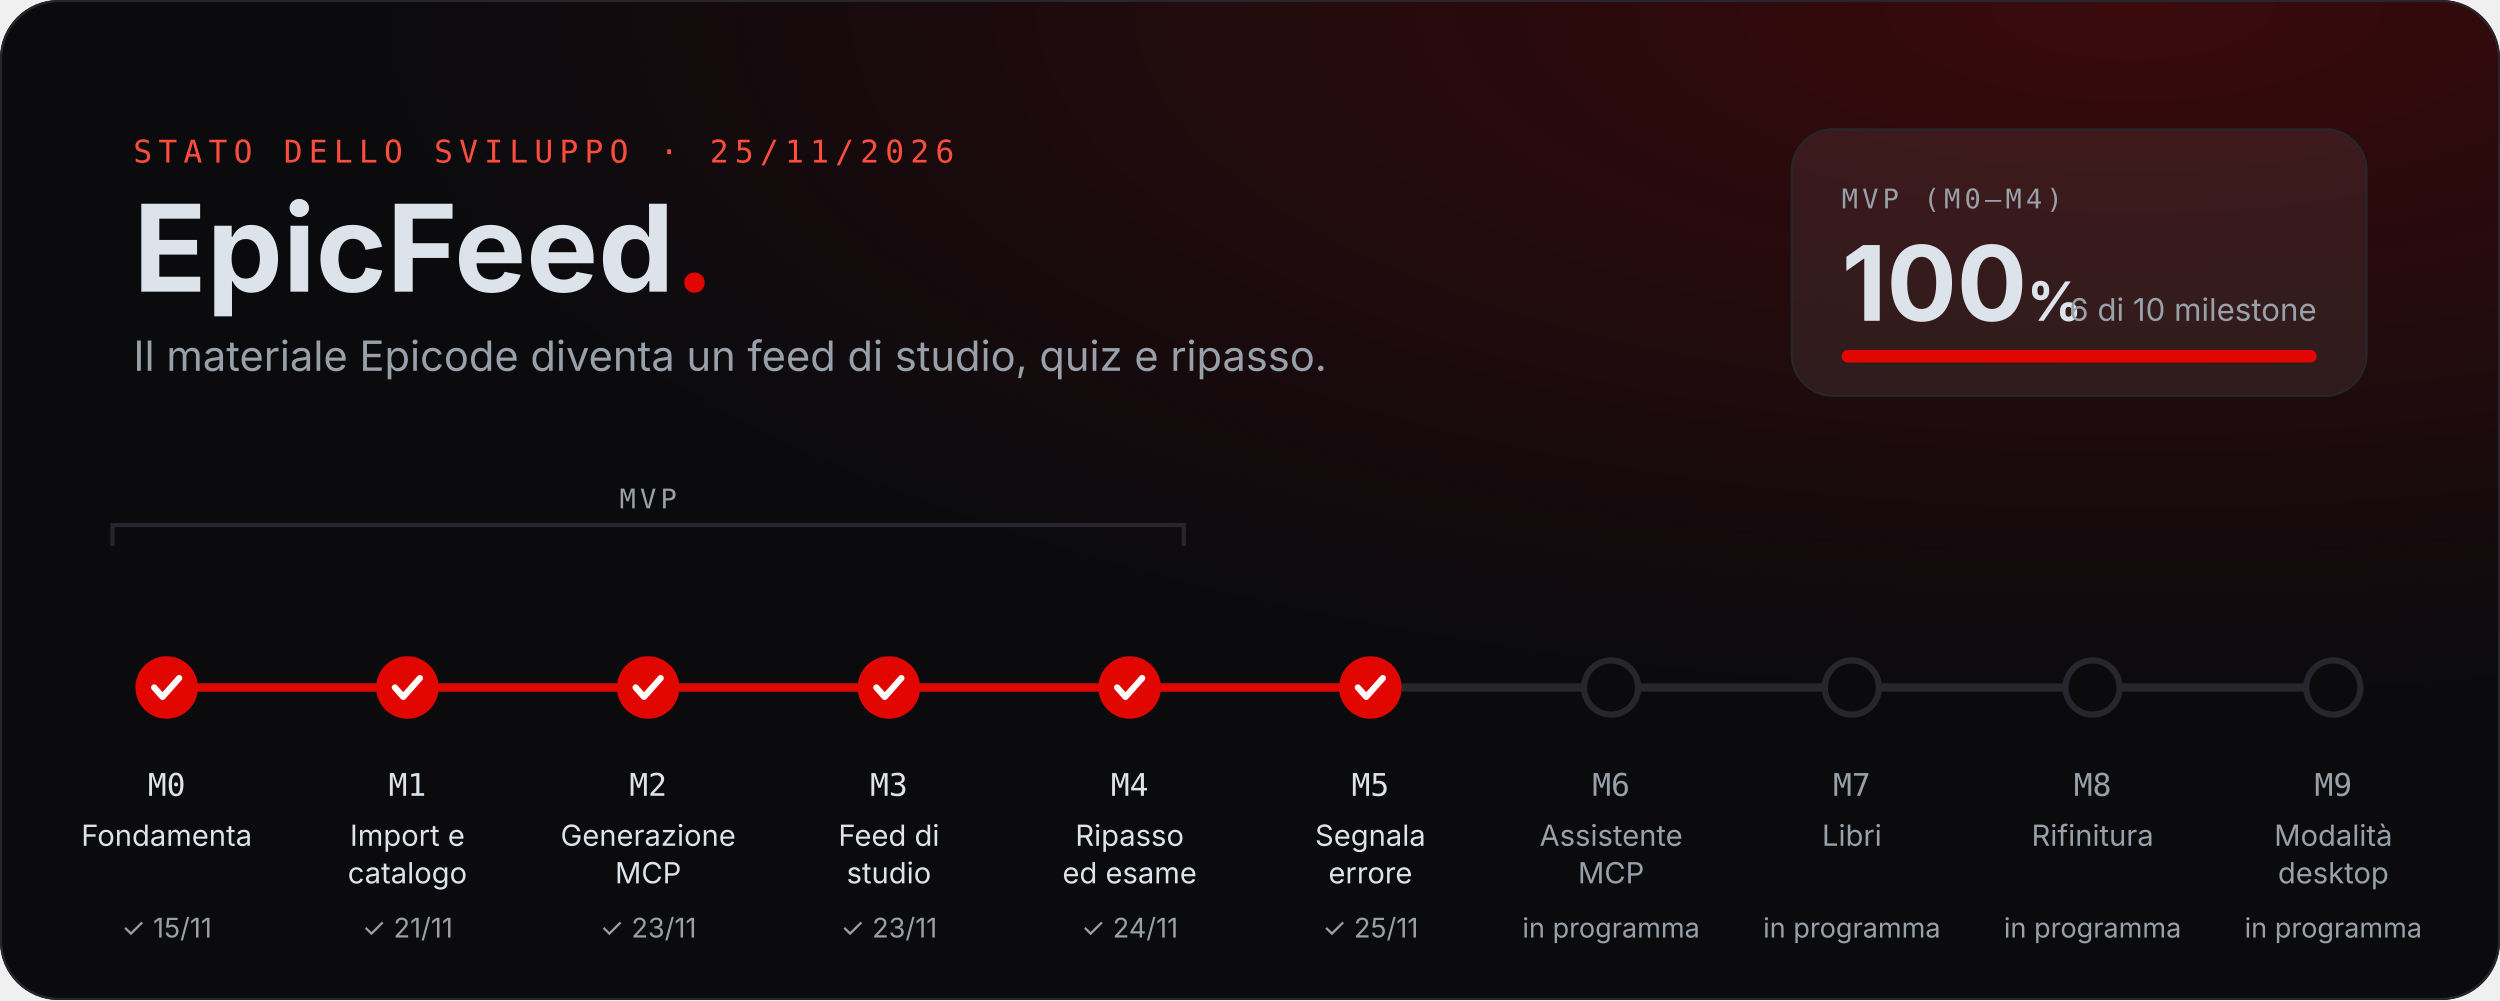
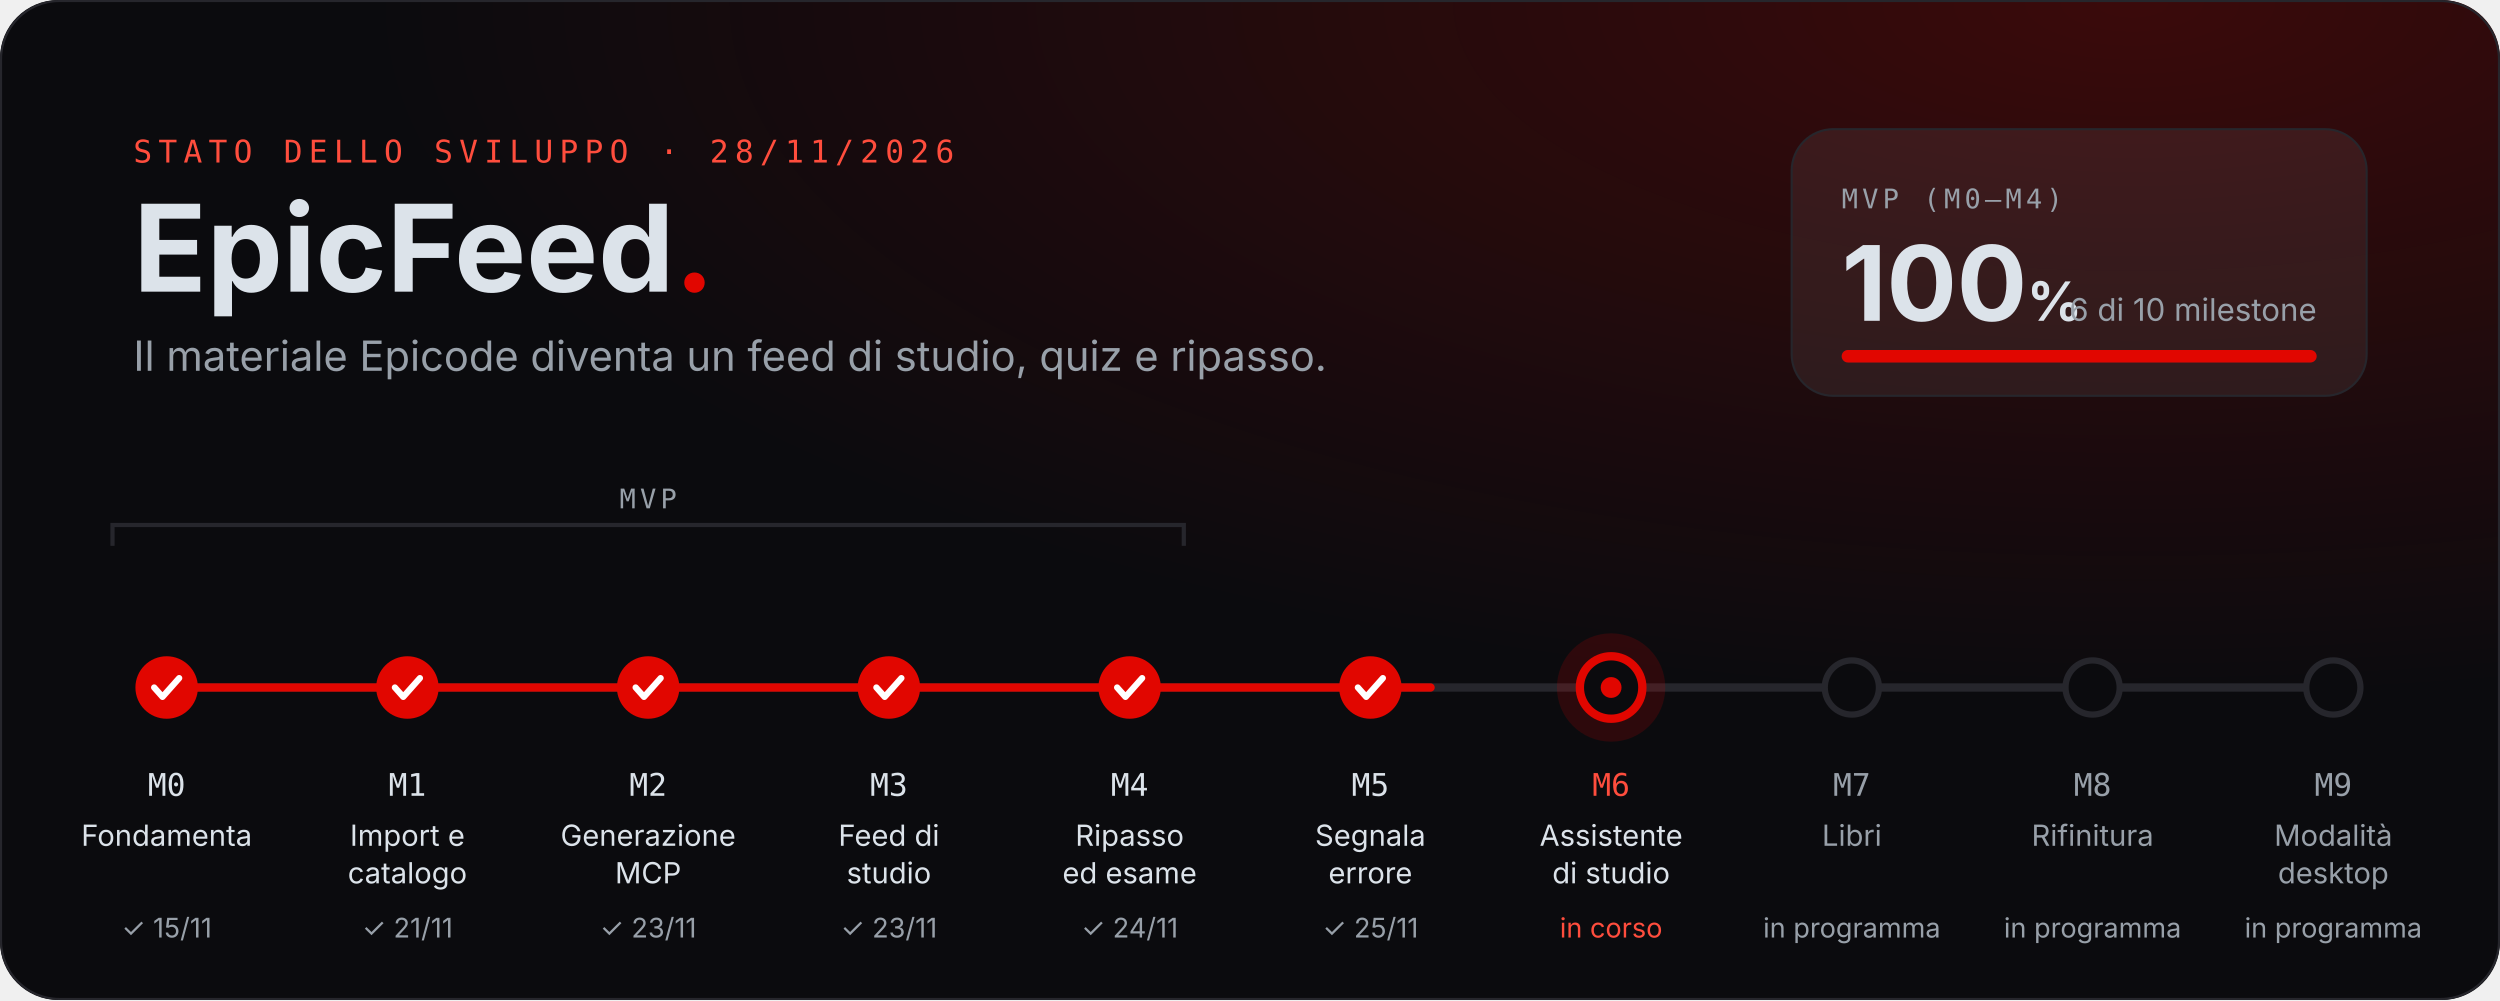
<svg xmlns="http://www.w3.org/2000/svg" width="1200" height="480" viewBox="0 0 1200 480" role="img" aria-label="Stato dello sviluppo di EpicFeed: MVP al 100%">
  <defs>
    <radialGradient id="glow" cx="85%" cy="0%" r="70%">
      <stop offset="0" stop-color="#E10600" stop-opacity="0.22" />
      <stop offset="1" stop-color="#E10600" stop-opacity="0" />
    </radialGradient>
  </defs>
  <rect width="1200" height="480" rx="28" fill="#0B0B0E" />
  <rect width="1200" height="480" rx="28" fill="url(#glow)" />
  <rect x="0.5" y="0.5" width="1199" height="479" rx="28" fill="none" stroke="#26262C" />
-   <text x="64" y="78" font-family="'JetBrains Mono', ui-monospace, Consolas, Menlo, monospace" font-size="15" letter-spacing="3" fill="#FF4D3D">STATO DELLO SVILUPPO · 25/11/2026</text>
+   <text x="64" y="78" font-family="'JetBrains Mono', ui-monospace, Consolas, Menlo, monospace" font-size="15" letter-spacing="3" fill="#FF4D3D">STATO DELLO SVILUPPO · 28/11/2026</text>
  <text x="64" y="140" font-family="'Space Grotesk', Inter, 'Segoe UI', system-ui, sans-serif" font-size="58" font-weight="700" fill="#DCE3EA">EpicFeed<tspan fill="#E10600">.</tspan>
  </text>
  <text x="64" y="178" font-family="Inter, 'Segoe UI', system-ui, -apple-system, sans-serif" font-size="20" fill="#98A0A9">Il materiale Epicode diventa un feed di studio, quiz e ripasso.</text>
  <g transform="translate(860,62)">
    <rect width="276" height="128" rx="20" fill="#FFFFFF" fill-opacity="0.07" stroke="#26262C" />
    <text x="24" y="38" font-family="'JetBrains Mono', ui-monospace, Consolas, Menlo, monospace" font-size="13" letter-spacing="2" fill="#98A0A9">MVP (M0–M4)</text>
    <text x="24" y="92" font-family="'Space Grotesk', Inter, 'Segoe UI', system-ui, sans-serif" font-size="50" font-weight="700" fill="#DCE3EA">100<tspan font-size="26">%</tspan>
    </text>
    <text x="252" y="92" text-anchor="end" font-family="Inter, 'Segoe UI', system-ui, -apple-system, sans-serif" font-size="15" fill="#98A0A9">6 di 10 milestone</text>
    <rect x="24" y="106" width="228" height="6" rx="3" fill="#26262C" />
    <rect x="24" y="106" width="228" height="6" rx="3" fill="#E10600" />
  </g>
  <path d="M54 262 v-10 h514.222 v10" fill="none" stroke="#26262C" stroke-width="2" />
  <text x="311.111" y="244" text-anchor="middle" font-family="'JetBrains Mono', ui-monospace, Consolas, Menlo, monospace" font-size="13" letter-spacing="2" fill="#98A0A9">MVP</text>
  <line x1="80" y1="330" x2="1120" y2="330" stroke="#26262C" stroke-width="4" stroke-linecap="round" />
-   <line x1="80" y1="330" x2="657.778" y2="330" stroke="#E10600" stroke-width="4" stroke-linecap="round" />
+   <line x1="80" y1="330" x2="686.667" y2="330" stroke="#E10600" stroke-width="4" stroke-linecap="round" />
  <circle cx="80" cy="330" r="15" fill="#E10600" />
  <path d="M74 330 l4 4.5 l8 -9" fill="none" stroke="#FFFFFF" stroke-width="3" stroke-linecap="round" stroke-linejoin="round" />
  <text x="80" y="382" text-anchor="middle" font-family="'JetBrains Mono', ui-monospace, Consolas, Menlo, monospace" font-size="15" font-weight="500" fill="#DCE3EA">M0</text>
  <text x="80" y="406" text-anchor="middle" font-family="Inter, 'Segoe UI', system-ui, -apple-system, sans-serif" font-size="14" fill="#DCE3EA">Fondamenta</text>
  <text x="80" y="450" text-anchor="middle" font-family="Inter, 'Segoe UI', system-ui, -apple-system, sans-serif" font-size="13" fill="#98A0A9">✓ 15/11</text>
  <circle cx="195.556" cy="330" r="15" fill="#E10600" />
  <path d="M189.556 330 l4 4.5 l8 -9" fill="none" stroke="#FFFFFF" stroke-width="3" stroke-linecap="round" stroke-linejoin="round" />
  <text x="195.556" y="382" text-anchor="middle" font-family="'JetBrains Mono', ui-monospace, Consolas, Menlo, monospace" font-size="15" font-weight="500" fill="#DCE3EA">M1</text>
  <text x="195.556" y="406" text-anchor="middle" font-family="Inter, 'Segoe UI', system-ui, -apple-system, sans-serif" font-size="14" fill="#DCE3EA">Import e</text>
  <text x="195.556" y="424" text-anchor="middle" font-family="Inter, 'Segoe UI', system-ui, -apple-system, sans-serif" font-size="14" fill="#DCE3EA">catalogo</text>
  <text x="195.556" y="450" text-anchor="middle" font-family="Inter, 'Segoe UI', system-ui, -apple-system, sans-serif" font-size="13" fill="#98A0A9">✓ 21/11</text>
  <circle cx="311.111" cy="330" r="15" fill="#E10600" />
  <path d="M305.111 330 l4 4.5 l8 -9" fill="none" stroke="#FFFFFF" stroke-width="3" stroke-linecap="round" stroke-linejoin="round" />
  <text x="311.111" y="382" text-anchor="middle" font-family="'JetBrains Mono', ui-monospace, Consolas, Menlo, monospace" font-size="15" font-weight="500" fill="#DCE3EA">M2</text>
  <text x="311.111" y="406" text-anchor="middle" font-family="Inter, 'Segoe UI', system-ui, -apple-system, sans-serif" font-size="14" fill="#DCE3EA">Generazione</text>
  <text x="311.111" y="424" text-anchor="middle" font-family="Inter, 'Segoe UI', system-ui, -apple-system, sans-serif" font-size="14" fill="#DCE3EA">MCP</text>
  <text x="311.111" y="450" text-anchor="middle" font-family="Inter, 'Segoe UI', system-ui, -apple-system, sans-serif" font-size="13" fill="#98A0A9">✓ 23/11</text>
  <circle cx="426.667" cy="330" r="15" fill="#E10600" />
  <path d="M420.667 330 l4 4.5 l8 -9" fill="none" stroke="#FFFFFF" stroke-width="3" stroke-linecap="round" stroke-linejoin="round" />
  <text x="426.667" y="382" text-anchor="middle" font-family="'JetBrains Mono', ui-monospace, Consolas, Menlo, monospace" font-size="15" font-weight="500" fill="#DCE3EA">M3</text>
  <text x="426.667" y="406" text-anchor="middle" font-family="Inter, 'Segoe UI', system-ui, -apple-system, sans-serif" font-size="14" fill="#DCE3EA">Feed di</text>
  <text x="426.667" y="424" text-anchor="middle" font-family="Inter, 'Segoe UI', system-ui, -apple-system, sans-serif" font-size="14" fill="#DCE3EA">studio</text>
  <text x="426.667" y="450" text-anchor="middle" font-family="Inter, 'Segoe UI', system-ui, -apple-system, sans-serif" font-size="13" fill="#98A0A9">✓ 23/11</text>
  <circle cx="542.222" cy="330" r="15" fill="#E10600" />
  <path d="M536.222 330 l4 4.5 l8 -9" fill="none" stroke="#FFFFFF" stroke-width="3" stroke-linecap="round" stroke-linejoin="round" />
  <text x="542.222" y="382" text-anchor="middle" font-family="'JetBrains Mono', ui-monospace, Consolas, Menlo, monospace" font-size="15" font-weight="500" fill="#DCE3EA">M4</text>
  <text x="542.222" y="406" text-anchor="middle" font-family="Inter, 'Segoe UI', system-ui, -apple-system, sans-serif" font-size="14" fill="#DCE3EA">Ripasso</text>
  <text x="542.222" y="424" text-anchor="middle" font-family="Inter, 'Segoe UI', system-ui, -apple-system, sans-serif" font-size="14" fill="#DCE3EA">ed esame</text>
  <text x="542.222" y="450" text-anchor="middle" font-family="Inter, 'Segoe UI', system-ui, -apple-system, sans-serif" font-size="13" fill="#98A0A9">✓ 24/11</text>
  <circle cx="657.778" cy="330" r="15" fill="#E10600" />
  <path d="M651.778 330 l4 4.5 l8 -9" fill="none" stroke="#FFFFFF" stroke-width="3" stroke-linecap="round" stroke-linejoin="round" />
  <text x="657.778" y="382" text-anchor="middle" font-family="'JetBrains Mono', ui-monospace, Consolas, Menlo, monospace" font-size="15" font-weight="500" fill="#DCE3EA">M5</text>
  <text x="657.778" y="406" text-anchor="middle" font-family="Inter, 'Segoe UI', system-ui, -apple-system, sans-serif" font-size="14" fill="#DCE3EA">Segnala</text>
  <text x="657.778" y="424" text-anchor="middle" font-family="Inter, 'Segoe UI', system-ui, -apple-system, sans-serif" font-size="14" fill="#DCE3EA">errore</text>
  <text x="657.778" y="450" text-anchor="middle" font-family="Inter, 'Segoe UI', system-ui, -apple-system, sans-serif" font-size="13" fill="#98A0A9">✓ 25/11</text>
-   <circle cx="773.333" cy="330" r="13" fill="#0B0B0E" stroke="#26262C" stroke-width="3" />
-   <text x="773.333" y="382" text-anchor="middle" font-family="'JetBrains Mono', ui-monospace, Consolas, Menlo, monospace" font-size="15" font-weight="500" fill="#98A0A9">M6</text>
-   <text x="773.333" y="406" text-anchor="middle" font-family="Inter, 'Segoe UI', system-ui, -apple-system, sans-serif" font-size="14" fill="#98A0A9">Assistente</text>
-   <text x="773.333" y="424" text-anchor="middle" font-family="Inter, 'Segoe UI', system-ui, -apple-system, sans-serif" font-size="14" fill="#98A0A9">MCP</text>
-   <text x="773.333" y="450" text-anchor="middle" font-family="Inter, 'Segoe UI', system-ui, -apple-system, sans-serif" font-size="13" fill="#98A0A9">in programma</text>
+   <circle cx="773.333" cy="330" r="26" fill="#E10600" fill-opacity="0.16" />
+   <circle cx="773.333" cy="330" r="15" fill="#0B0B0E" stroke="#E10600" stroke-width="4" />
+   <circle cx="773.333" cy="330" r="5" fill="#E10600" />
+   <text x="773.333" y="382" text-anchor="middle" font-family="'JetBrains Mono', ui-monospace, Consolas, Menlo, monospace" font-size="15" font-weight="500" fill="#FF4D3D">M6</text>
+   <text x="773.333" y="406" text-anchor="middle" font-family="Inter, 'Segoe UI', system-ui, -apple-system, sans-serif" font-size="14" fill="#DCE3EA">Assistente</text>
+   <text x="773.333" y="424" text-anchor="middle" font-family="Inter, 'Segoe UI', system-ui, -apple-system, sans-serif" font-size="14" fill="#DCE3EA">di studio</text>
+   <text x="773.333" y="450" text-anchor="middle" font-family="Inter, 'Segoe UI', system-ui, -apple-system, sans-serif" font-size="13" fill="#FF4D3D">in corso</text>
  <circle cx="888.889" cy="330" r="13" fill="#0B0B0E" stroke="#26262C" stroke-width="3" />
  <text x="888.889" y="382" text-anchor="middle" font-family="'JetBrains Mono', ui-monospace, Consolas, Menlo, monospace" font-size="15" font-weight="500" fill="#98A0A9">M7</text>
  <text x="888.889" y="406" text-anchor="middle" font-family="Inter, 'Segoe UI', system-ui, -apple-system, sans-serif" font-size="14" fill="#98A0A9">Libri</text>
  <text x="888.889" y="450" text-anchor="middle" font-family="Inter, 'Segoe UI', system-ui, -apple-system, sans-serif" font-size="13" fill="#98A0A9">in programma</text>
  <circle cx="1004.444" cy="330" r="13" fill="#0B0B0E" stroke="#26262C" stroke-width="3" />
  <text x="1004.444" y="382" text-anchor="middle" font-family="'JetBrains Mono', ui-monospace, Consolas, Menlo, monospace" font-size="15" font-weight="500" fill="#98A0A9">M8</text>
  <text x="1004.444" y="406" text-anchor="middle" font-family="Inter, 'Segoe UI', system-ui, -apple-system, sans-serif" font-size="14" fill="#98A0A9">Rifinitura</text>
  <text x="1004.444" y="450" text-anchor="middle" font-family="Inter, 'Segoe UI', system-ui, -apple-system, sans-serif" font-size="13" fill="#98A0A9">in programma</text>
  <circle cx="1120" cy="330" r="13" fill="#0B0B0E" stroke="#26262C" stroke-width="3" />
  <text x="1120" y="382" text-anchor="middle" font-family="'JetBrains Mono', ui-monospace, Consolas, Menlo, monospace" font-size="15" font-weight="500" fill="#98A0A9">M9</text>
  <text x="1120" y="406" text-anchor="middle" font-family="Inter, 'Segoe UI', system-ui, -apple-system, sans-serif" font-size="14" fill="#98A0A9">Modalità</text>
  <text x="1120" y="424" text-anchor="middle" font-family="Inter, 'Segoe UI', system-ui, -apple-system, sans-serif" font-size="14" fill="#98A0A9">desktop</text>
  <text x="1120" y="450" text-anchor="middle" font-family="Inter, 'Segoe UI', system-ui, -apple-system, sans-serif" font-size="13" fill="#98A0A9">in programma</text>
</svg>
